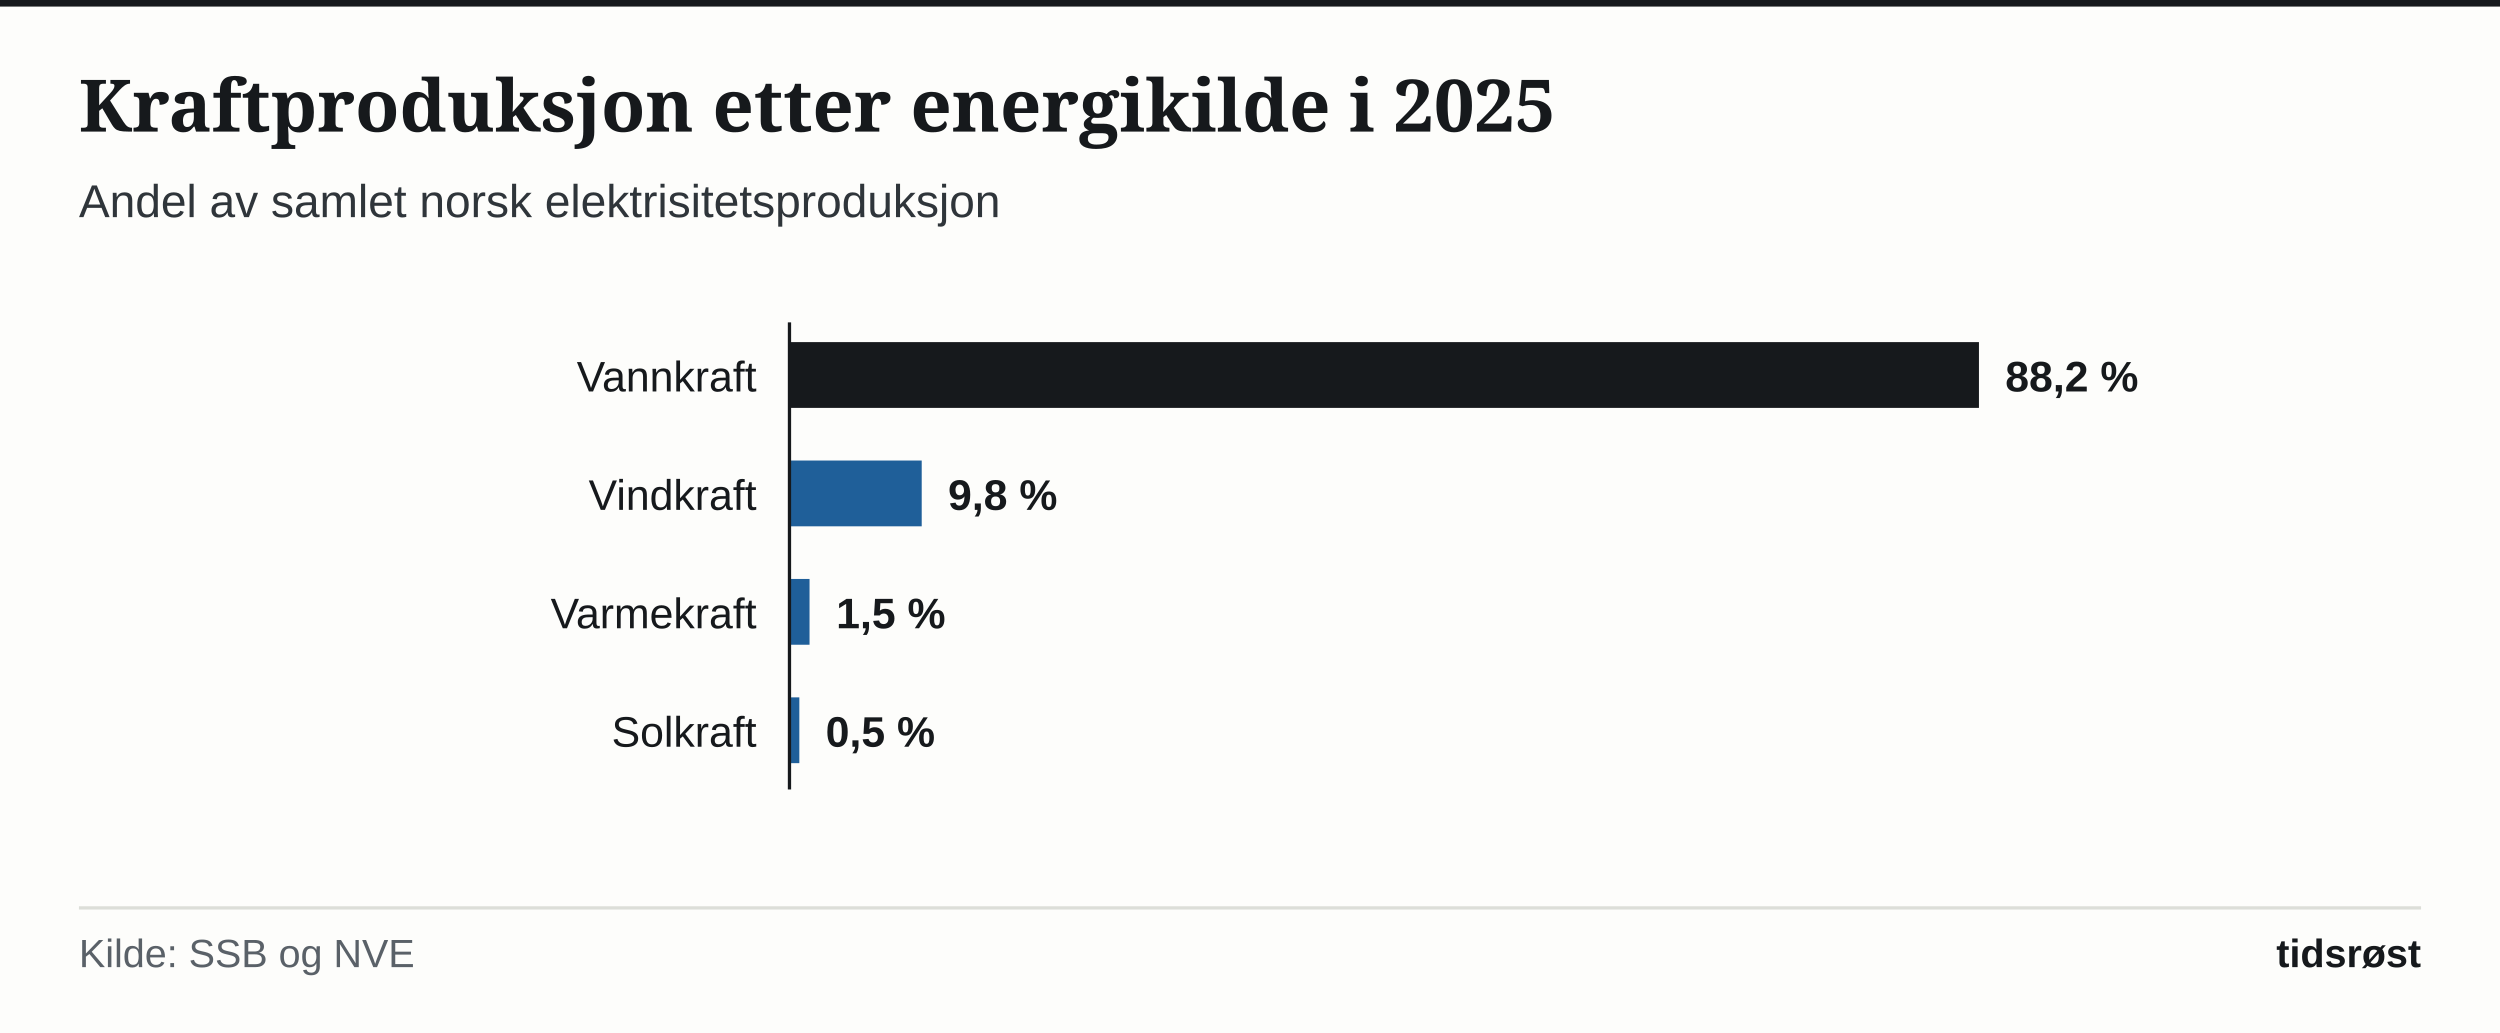
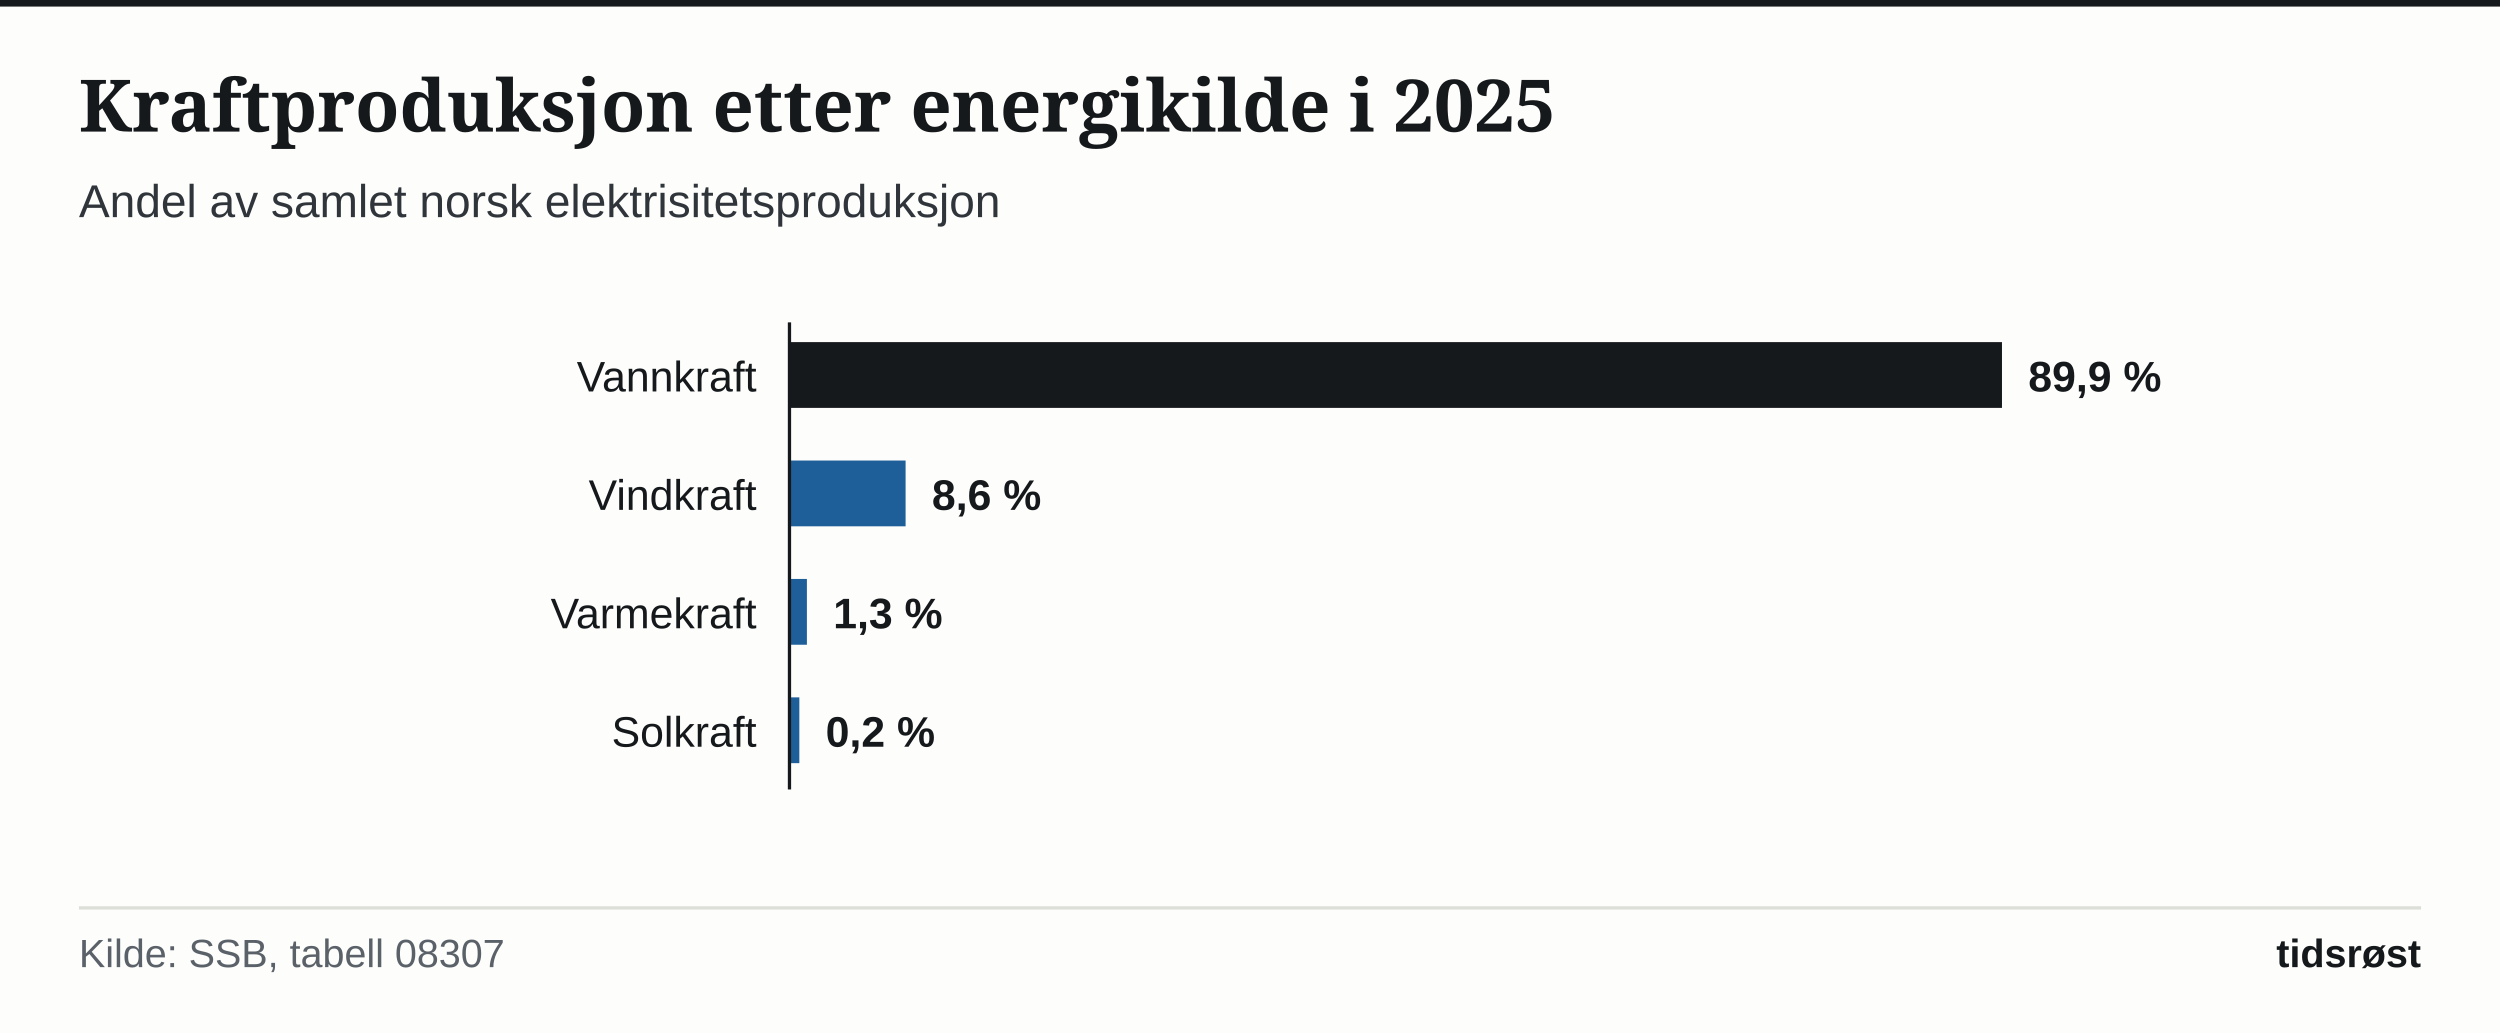
<svg xmlns="http://www.w3.org/2000/svg" viewBox="0 0 760 314" width="760" height="314" role="img" aria-label="Kraftproduksjon etter energikilde i 2025">
  <rect width="760" height="314" fill="#fdfdfb" />
  <rect x="0" y="0" width="760" height="2" fill="#16191c" />
  <text x="24" y="40" font-family="'Source Serif 4', Georgia, serif" font-size="22" font-weight="650" fill="#16191c">Kraftproduksjon etter energikilde i 2025</text>
  <text x="24" y="66" font-family="Archivo, 'Helvetica Neue', Arial, sans-serif" font-size="14" fill="#2f353a">Andel av samlet norsk elektrisitetsproduksjon</text>
  <text x="230" y="119" text-anchor="end" font-family="Archivo, 'Helvetica Neue', Arial, sans-serif" font-size="13" fill="#16191c">Vannkraft</text>
-   <rect x="240" y="104" width="361.6" height="20" fill="#16191c" />
-   <text x="609.6" y="119" font-family="Archivo, 'Helvetica Neue', Arial, sans-serif" font-size="13" font-weight="600" fill="#16191c">88,2 %</text>
+   <rect x="240" y="104" width="368.6" height="20" fill="#16191c" />
+   <text x="616.6" y="119" font-family="Archivo, 'Helvetica Neue', Arial, sans-serif" font-size="13" font-weight="600" fill="#16191c">89,9 %</text>
  <text x="230" y="155" text-anchor="end" font-family="Archivo, 'Helvetica Neue', Arial, sans-serif" font-size="13" fill="#16191c">Vindkraft</text>
-   <rect x="240" y="140" width="40.2" height="20" fill="#1f5f99" />
-   <text x="288.2" y="155" font-family="Archivo, 'Helvetica Neue', Arial, sans-serif" font-size="13" font-weight="600" fill="#16191c">9,8 %</text>
+   <rect x="240" y="140" width="35.3" height="20" fill="#1f5f99" />
+   <text x="283.3" y="155" font-family="Archivo, 'Helvetica Neue', Arial, sans-serif" font-size="13" font-weight="600" fill="#16191c">8,6 %</text>
  <text x="230" y="191" text-anchor="end" font-family="Archivo, 'Helvetica Neue', Arial, sans-serif" font-size="13" fill="#16191c">Varmekraft</text>
-   <rect x="240" y="176" width="6.1" height="20" fill="#1f5f99" />
-   <text x="254.2" y="191" font-family="Archivo, 'Helvetica Neue', Arial, sans-serif" font-size="13" font-weight="600" fill="#16191c">1,5 %</text>
+   <rect x="240" y="176" width="5.3" height="20" fill="#1f5f99" />
+   <text x="253.3" y="191" font-family="Archivo, 'Helvetica Neue', Arial, sans-serif" font-size="13" font-weight="600" fill="#16191c">1,3 %</text>
  <text x="230" y="227" text-anchor="end" font-family="Archivo, 'Helvetica Neue', Arial, sans-serif" font-size="13" fill="#16191c">Solkraft</text>
  <rect x="240" y="212" width="3.0" height="20" fill="#1f5f99" />
-   <text x="251.0" y="227" font-family="Archivo, 'Helvetica Neue', Arial, sans-serif" font-size="13" font-weight="600" fill="#16191c">0,5 %</text>
+   <text x="251.0" y="227" font-family="Archivo, 'Helvetica Neue', Arial, sans-serif" font-size="13" font-weight="600" fill="#16191c">0,2 %</text>
  <line x1="240" x2="240" y1="98" y2="240" stroke="#16191c" stroke-width="1" />
  <line x1="24" x2="736" y1="276" y2="276" stroke="#dcded8" stroke-width="1" />
-   <text x="24" y="294" font-family="Archivo, 'Helvetica Neue', Arial, sans-serif" font-size="12" fill="#5a6168">Kilde: SSB og NVE</text>
+   <text x="24" y="294" font-family="Archivo, 'Helvetica Neue', Arial, sans-serif" font-size="12" fill="#5a6168">Kilde: SSB, tabell 08307</text>
  <text x="736" y="294" text-anchor="end" font-family="Archivo, 'Helvetica Neue', Arial, sans-serif" font-size="12" font-weight="700" fill="#16191c">tidsrøst</text>
</svg>
